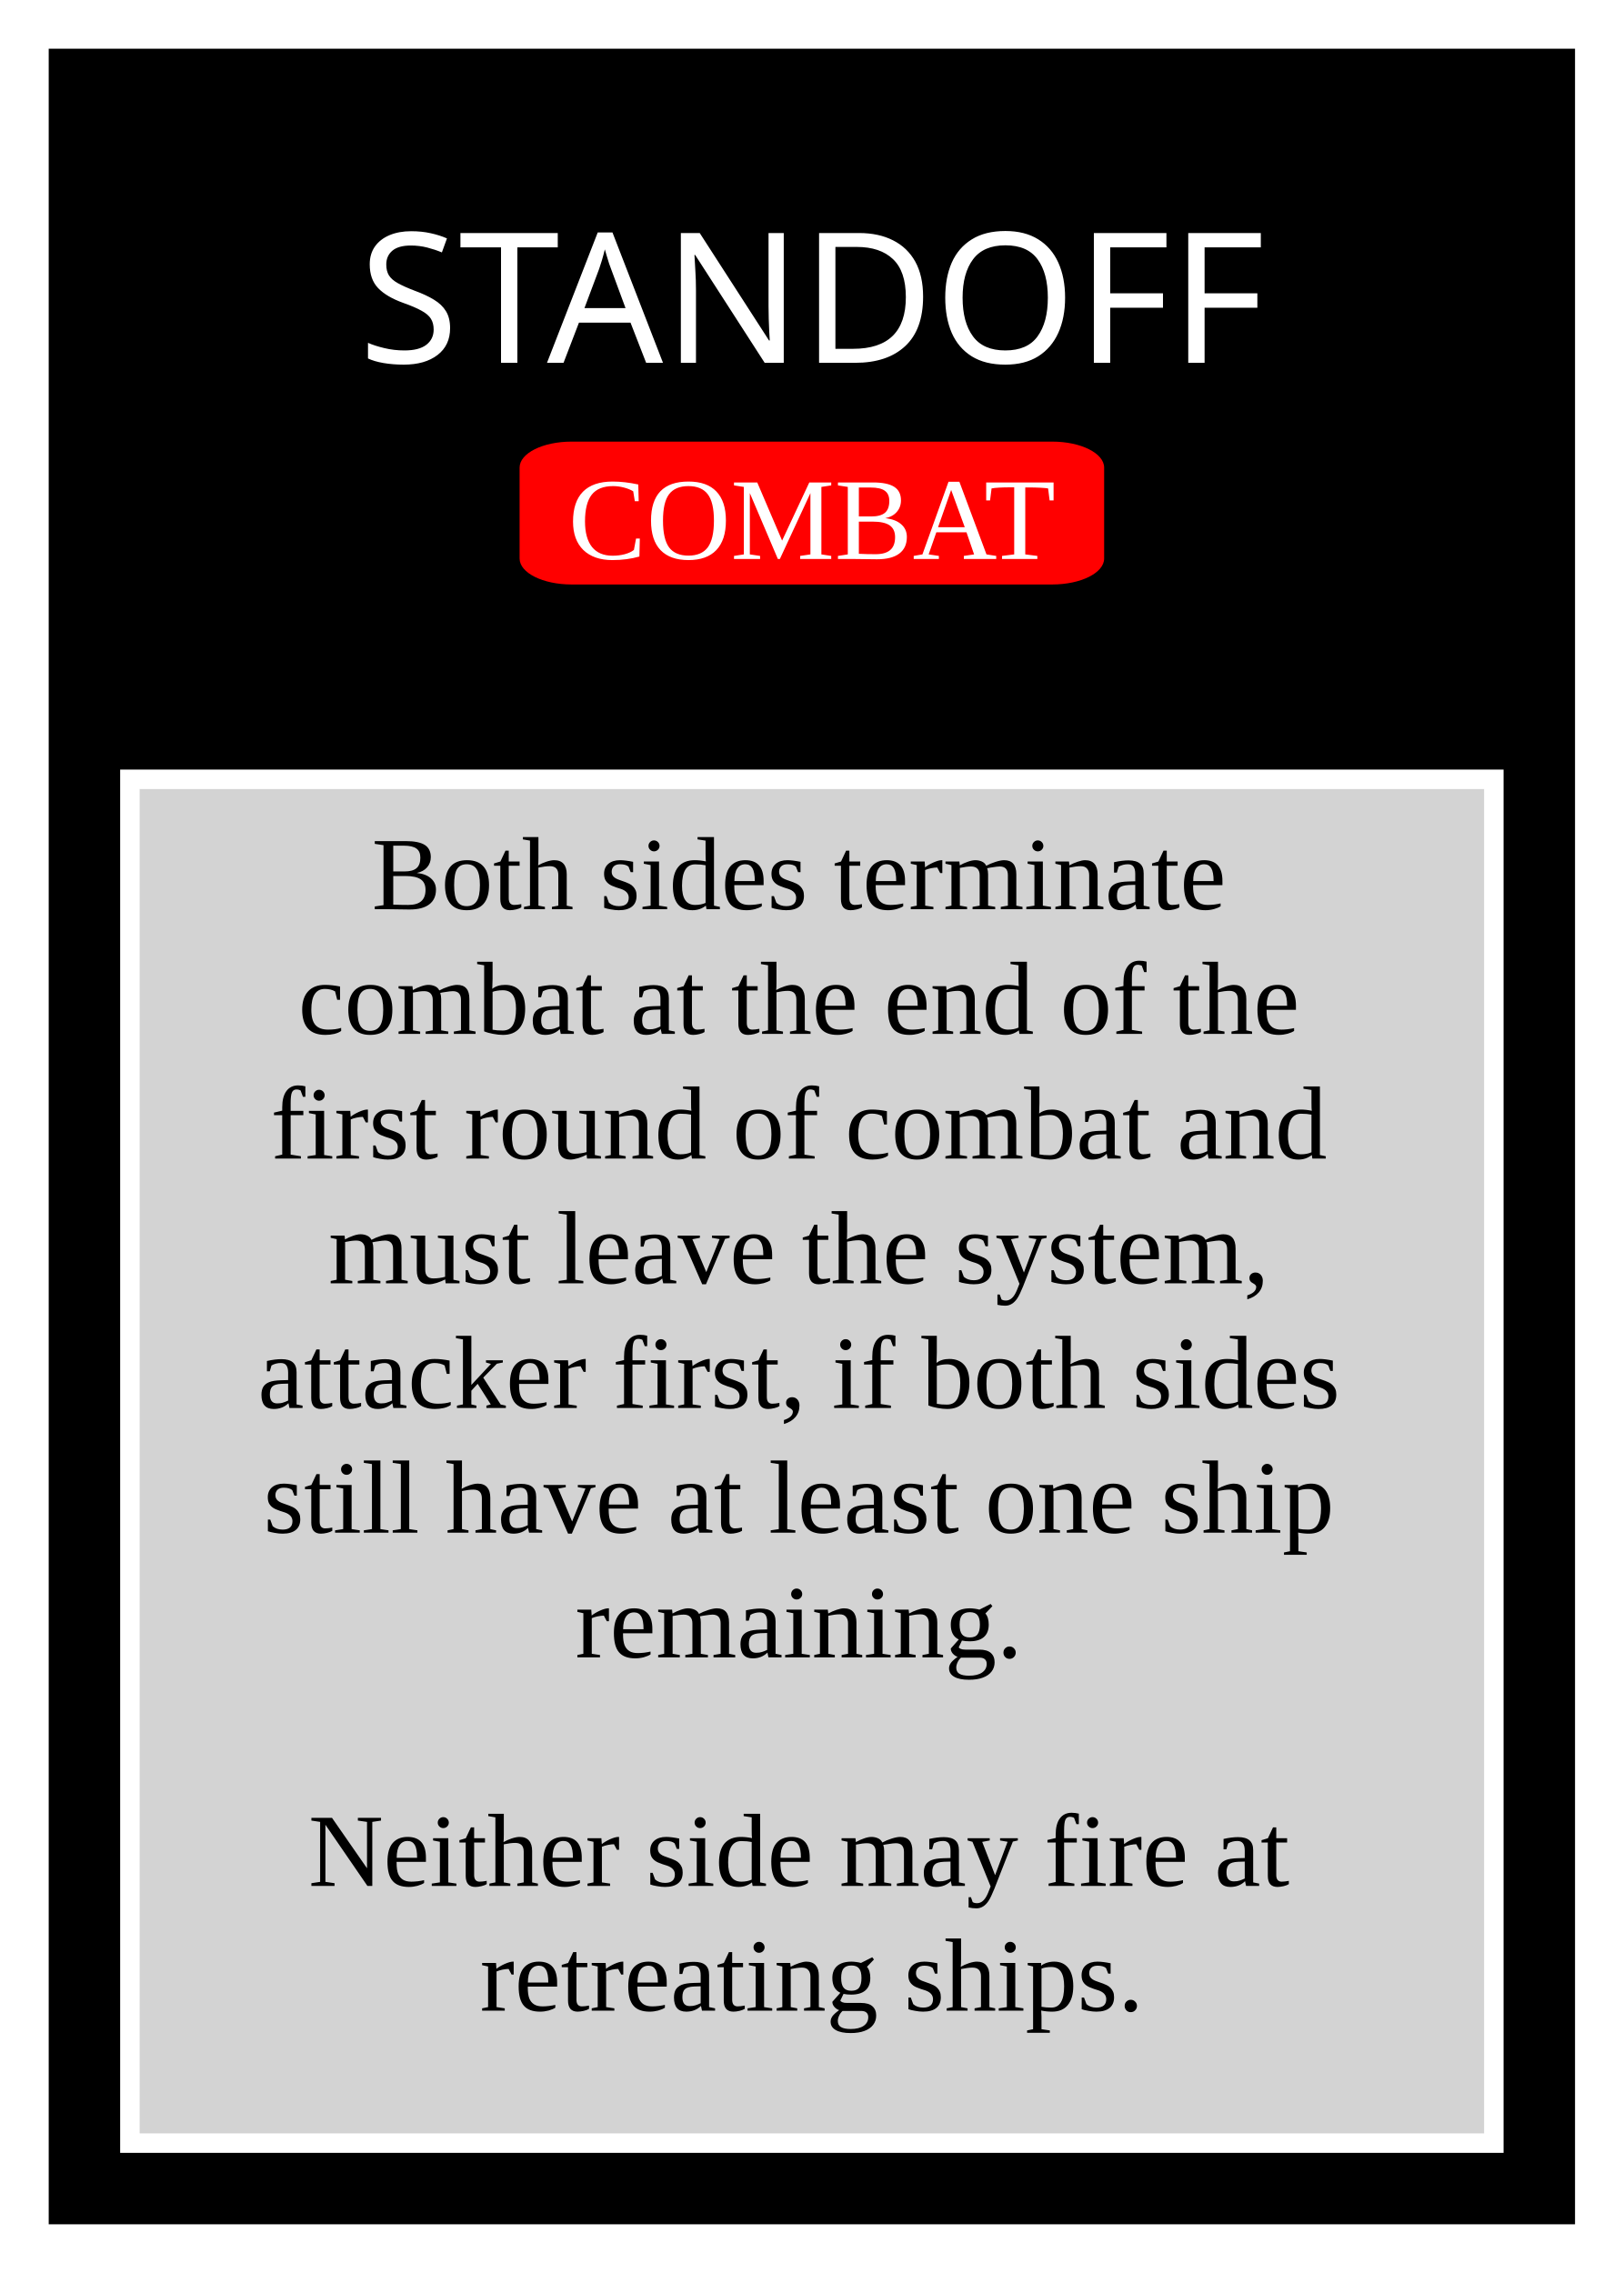
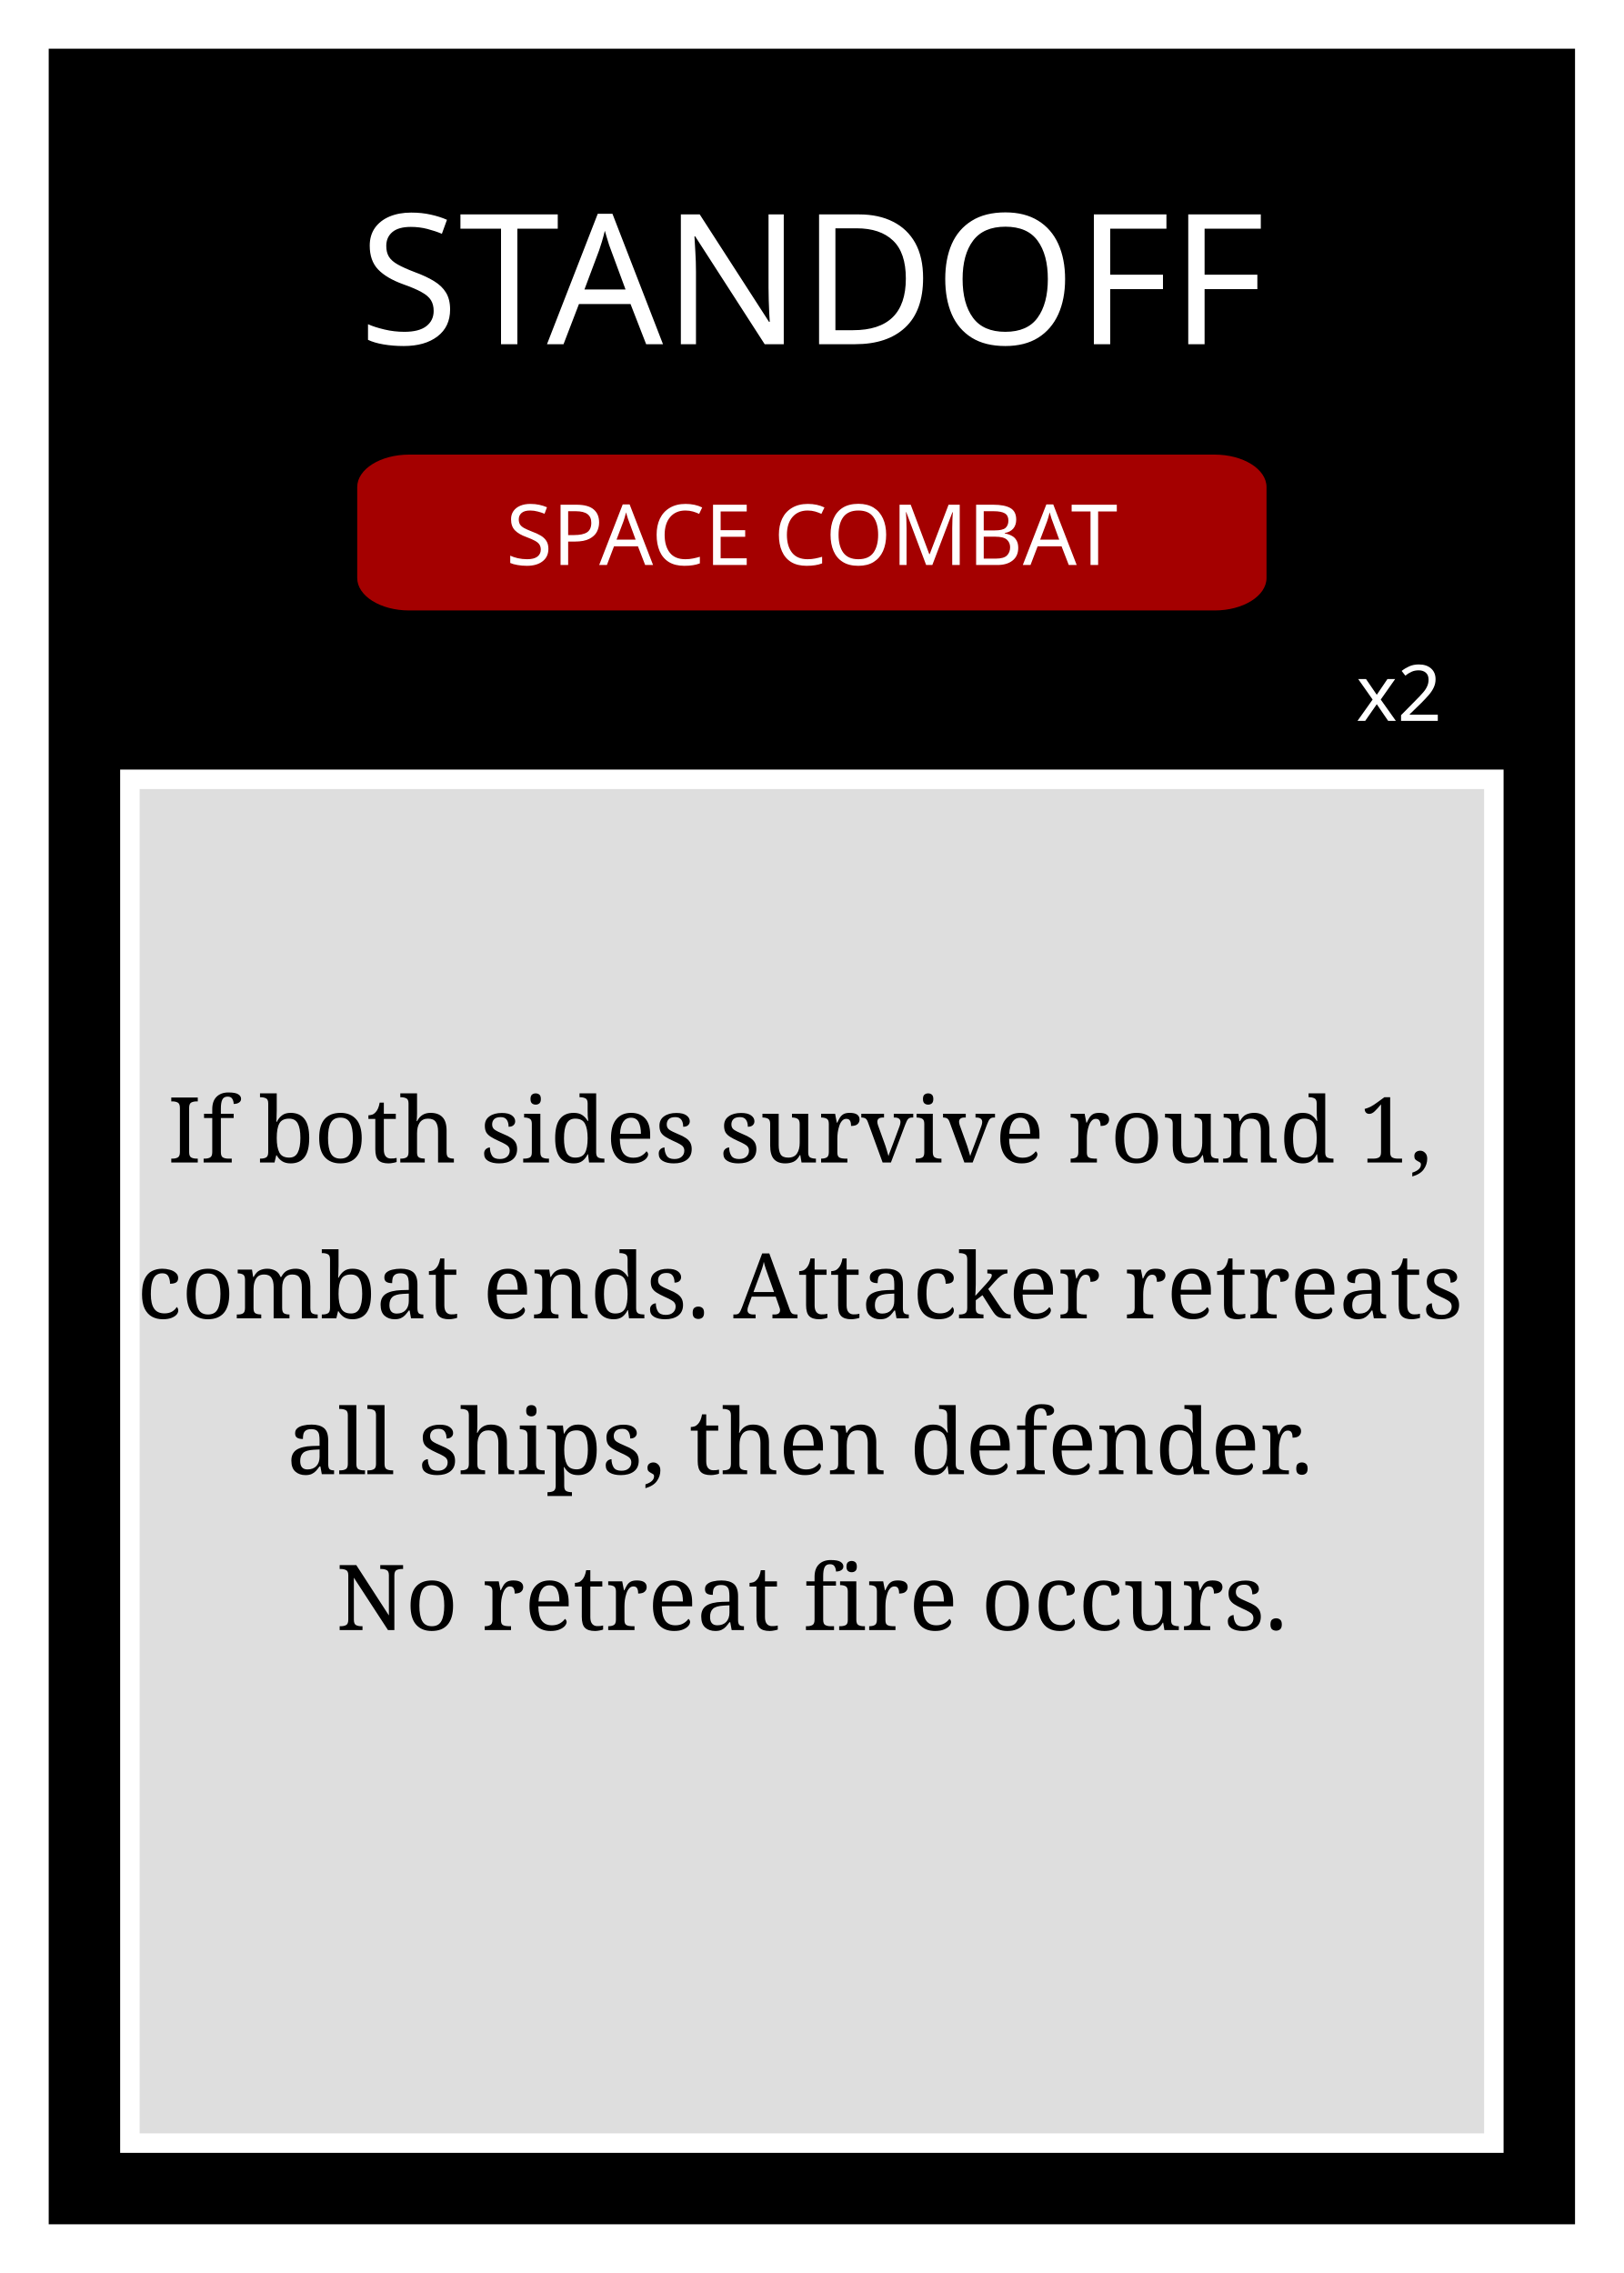
- <svg xmlns="http://www.w3.org/2000/svg" width="250" height="350">
-   <defs id="common">
-     <rect id="card_background" width="100%" height="100%" fill="black" stroke="white" stroke-width="15" />
-   </defs>
-   <g id="card">
-     <use href="#card_background" />
-     <g id="card_name" text-anchor="middle" dominant-baseline="central">
-       <rect id="name" x="20" y="20" width="210" />
-       <text x="125" y="45" fill="white" font-size="28" font-family="stop">STANDOFF</text>
-     </g>
-     <g id="when" text-anchor="middle" dominant-baseline="central">
-       <rect x="80" y="68" rx="8" ry="4" width="90" height="22" fill="red" />
-       <text x="125" y="80" fill="white" font-size="18">COMBAT</text>
-     </g>
-     <g id="description">
-       <rect x="20" y="120" width="210" height="210" fill="lightgrey" stroke="white" stroke-width="3" />
-       <text id="text" text-anchor="middle" font-size="16">
-         <tspan x="50%" dy="140">Both sides terminate</tspan>
-         <tspan x="50%" dy="1.2em">combat at the end of the</tspan>
-         <tspan x="50%" dy="1.2em">first round of combat and</tspan>
-         <tspan x="50%" dy="1.2em">must leave the system,</tspan>
-         <tspan x="50%" dy="1.2em">attacker first, if both sides</tspan>
-         <tspan x="50%" dy="1.2em">still have at least one ship</tspan>
-         <tspan x="50%" dy="1.2em">remaining.</tspan>
-         <tspan x="50%" dy="2.2em">Neither side may fire at</tspan>
-         <tspan x="50%" dy="1.2em">retreating ships.</tspan>
-       </text>
-     </g>
-   </g>
+ <svg xmlns="http://www.w3.org/2000/svg" width="250" height="350" viewBox="0 0 250 350">
+   <rect width="250" height="350" fill="black" stroke="white" stroke-width="15" />
+   <text x="125" y="53" fill="white" font-size="28" font-family="stop, sans-serif" text-anchor="middle">STANDOFF</text>
+   <rect x="55" y="70" rx="8" ry="5" width="140" height="24" fill="#a40000" />
+   <text x="125" y="87" fill="white" font-size="13" font-family="sans-serif" text-anchor="middle">SPACE COMBAT</text>
+   <text x="222" y="111" fill="white" font-size="12" font-family="sans-serif" text-anchor="end">x2</text>
+   <rect x="20" y="120" width="210" height="210" fill="#dedede" stroke="white" stroke-width="3" />
+   <text fill="black" font-size="14" font-family="serif" text-anchor="middle">
+     <tspan x="125" y="179">If both sides survive round 1,</tspan>
+     <tspan x="125" y="203">combat ends. Attacker retreats</tspan>
+     <tspan x="125" y="227">all ships, then defender.</tspan>
+     <tspan x="125" y="251">No retreat fire occurs.</tspan>
+   </text>
</svg>
